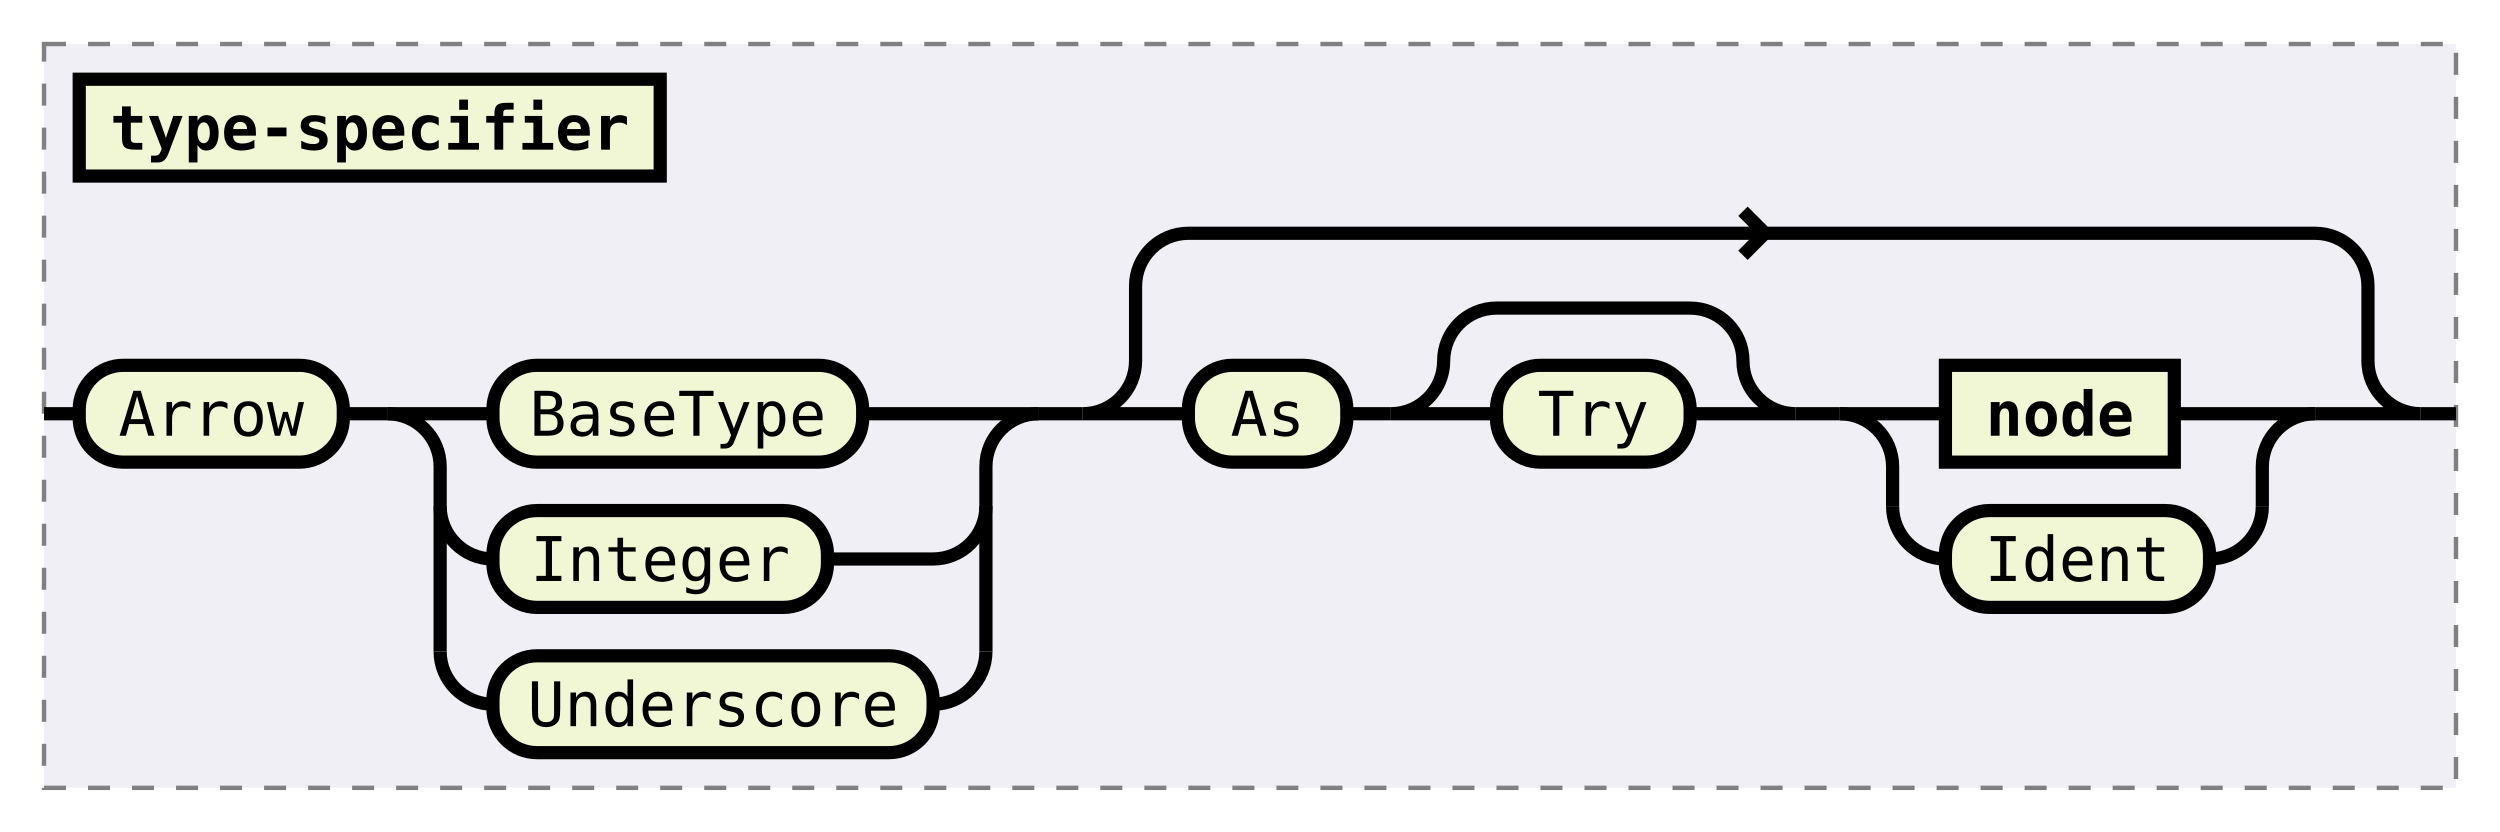
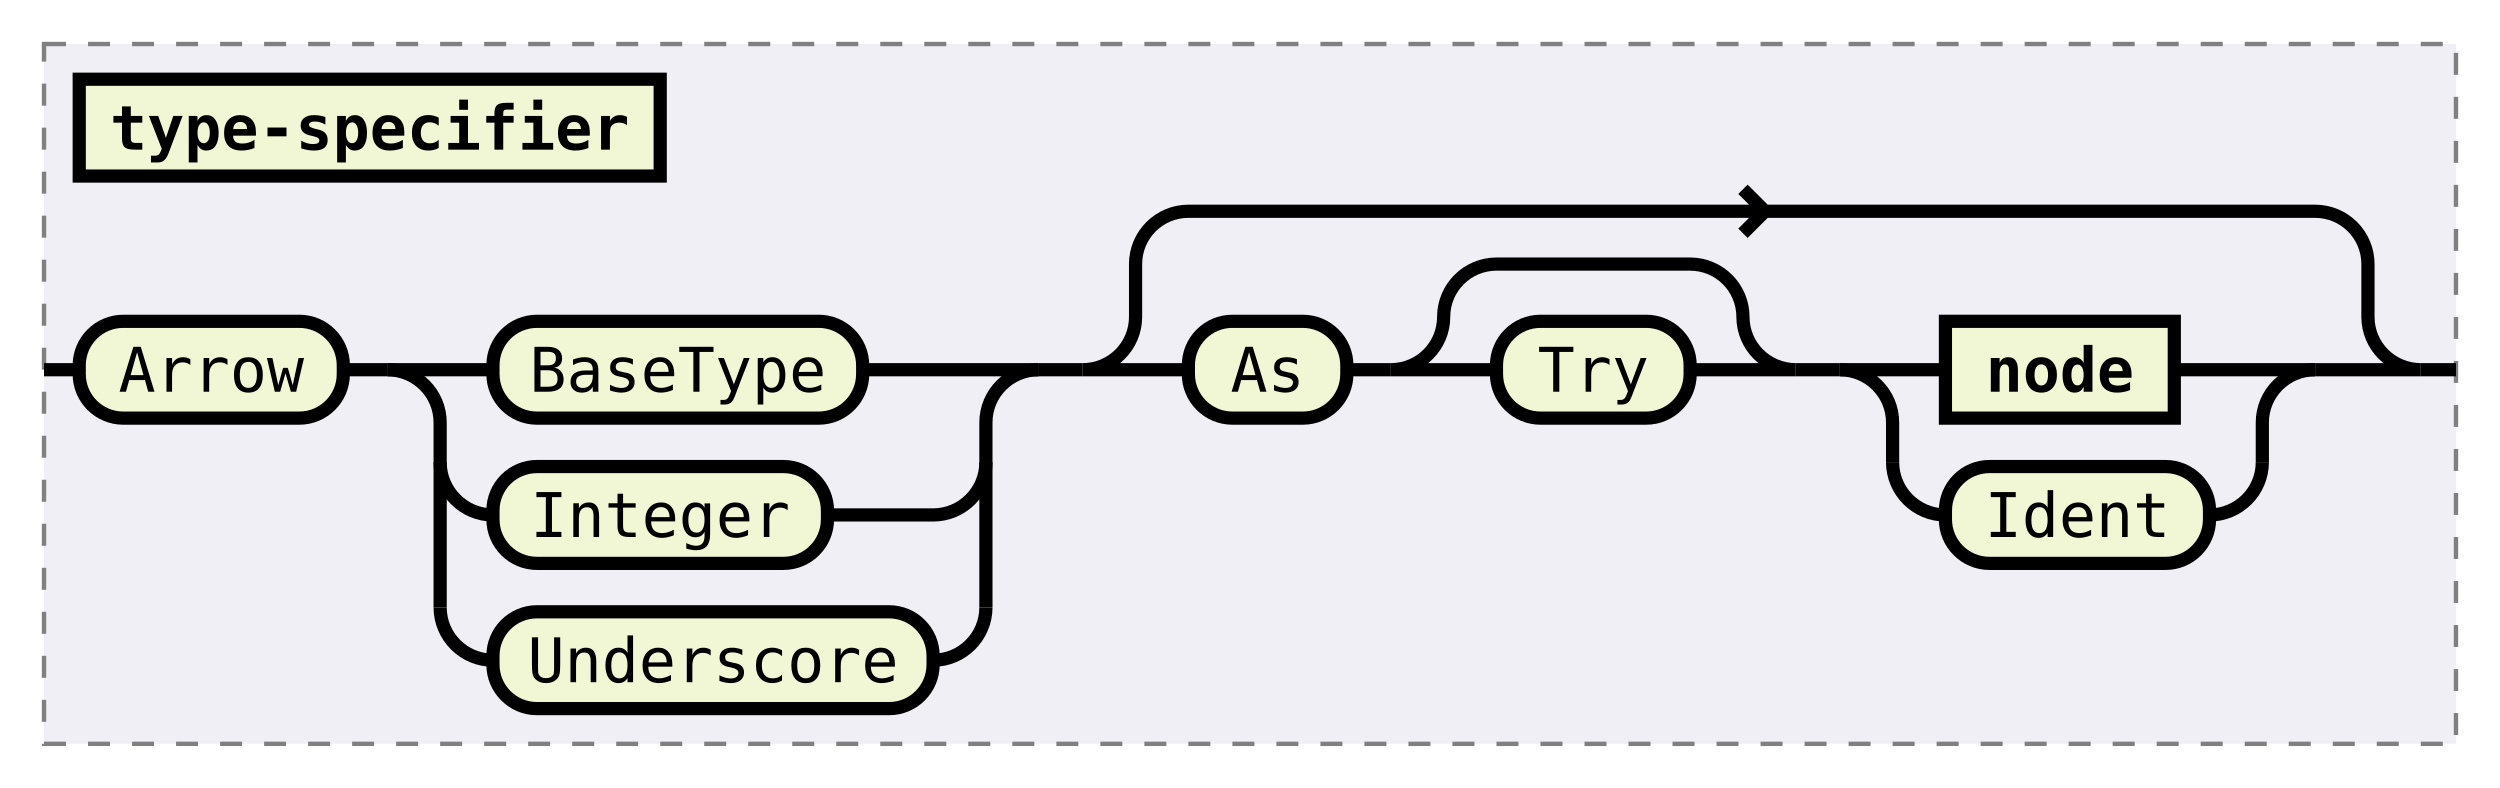
- <svg xmlns="http://www.w3.org/2000/svg" class="railroad" viewBox="0 0 568 189">
+ <svg xmlns="http://www.w3.org/2000/svg" class="railroad" viewBox="0 0 568 179">
  <style type="text/css">
svg.railroad {
background-color: hsl(30, 20%, 95%);
background-size: 15px 15px;
background-image: linear-gradient(to right, rgba(30, 30, 30, .05) 1px, transparent 1px),
		  linear-gradient(to bottom, rgba(30, 30, 30, .05) 1px, transparent 1px);
}

svg.railroad rect.railroad_canvas {
stroke-width: 0px;
fill: none;
}

svg.railroad path {
stroke-width: 3px;
stroke: black;
fill: none;
}

svg.railroad .debug {
stroke-width: 1px;
stroke: red;
}

svg.railroad text {
font: 14px monospace;
text-anchor: middle;
}

svg.railroad .nonterminal text {
font-weight: bold;
}

svg.railroad text.comment {
font: italic 12px monospace;
}

svg.railroad rect {
stroke-width: 3px;
stroke: black;
fill:hsl(-290, 70%, 90%);
}

svg.railroad g.labeledbox &gt; rect {
stroke-width: 1px;
stroke: grey;
stroke-dasharray: 5px;
- fill: rgb(90, 90, 150);
- fill-opacity: .1;
+ fill:rgba(90, 90, 150, .1);
}
</style>
  <rect width="100%" height="100%" class="railroad_canvas" />
  <g class="sequence">
    <g class="verticalgrid">
      <g class="labeledbox">
-         <rect x="10" y="10" height="169" width="548" />
-         <path d=" M 10 94 h 8 m 532 0 h 8" />
+         <rect x="10" y="10" height="159" width="548" />
+         <path d=" M 10 84 h 8 m 532 0 h 8" />
        <g class="nonterminal">
          <rect x="18" y="18" height="22" width="132" />
          <text x="84" y="34">
type-specifier</text>
        </g>
        <g class="sequence">
          <g class="sequence">
            <g class="terminal">
-               <rect x="18" y="83" height="22" width="60" rx="10" ry="10" />
-               <text x="48" y="99">
+               <rect x="18" y="73" height="22" width="60" rx="10" ry="10" />
+               <text x="48" y="89">
Arrow</text>
            </g>
            <g class="choice">
-               <path d=" M 88 94 h 24 m 84 0 h 40" />
+               <path d=" M 88 84 h 24 m 84 0 h 40" />
              <g class="terminal">
-                 <rect x="112" y="83" height="22" width="84" rx="10" ry="10" />
-                 <text x="154" y="99">
+                 <rect x="112" y="73" height="22" width="84" rx="10" ry="10" />
+                 <text x="154" y="89">
BaseType</text>
              </g>
-               <path d=" M 88 94 a 12 12 0 0 1 12 12 v 9 m 124 0 v -9 a 12 12 0 0 1 12 -12" />
-               <path d=" M 100 115 v 33 m 124 0 v -33" />
-               <path d=" M 100 115 v 0 a 12 12 0 0 0 12 12 m 76 0 h 24 a 12 12 0 0 0 12 -12 v 0" />
+               <path d=" M 88 84 a 12 12 0 0 1 12 12 v 9 m 124 0 v -9 a 12 12 0 0 1 12 -12" />
+               <path d=" M 100 105 v 33 m 124 0 v -33" />
+               <path d=" M 100 105 v 0 a 12 12 0 0 0 12 12 m 76 0 h 24 a 12 12 0 0 0 12 -12 v 0" />
              <g class="terminal">
-                 <rect x="112" y="116" height="22" width="76" rx="10" ry="10" />
-                 <text x="150" y="132">
+                 <rect x="112" y="106" height="22" width="76" rx="10" ry="10" />
+                 <text x="150" y="122">
Integer</text>
              </g>
-               <path d=" M 100 148 v 0 a 12 12 0 0 0 12 12 m 100 0 h 0 a 12 12 0 0 0 12 -12 v 0" />
+               <path d=" M 100 138 v 0 a 12 12 0 0 0 12 12 m 100 0 h 0 a 12 12 0 0 0 12 -12 v 0" />
              <g class="terminal">
-                 <rect x="112" y="149" height="22" width="100" rx="10" ry="10" />
-                 <text x="162" y="165">
+                 <rect x="112" y="139" height="22" width="100" rx="10" ry="10" />
+                 <text x="162" y="155">
Underscore</text>
              </g>
            </g>
-             <path d=" M 78 94 h 10" />
+             <path d=" M 78 84 h 10" />
          </g>
          <g class="optional">
-             <path d=" M 246 94 h 24 m -24 0 a 12 12 0 0 0 12 -12 v -17 a 12 12 0 0 1 12 -12 h 256 m -125 0 l -5 -5 m 0 10 l 5 -5 m 125 0 a 12 12 0 0 1 12 12 v 17 a 12 12 0 0 0 12 12 h -24" />
+             <path d=" M 246 84 h 24 m -24 0 a 12 12 0 0 0 12 -12 v -12 a 12 12 0 0 1 12 -12 h 256 m -125 0 l -5 -5 m 0 10 l 5 -5 m 125 0 a 12 12 0 0 1 12 12 v 12 a 12 12 0 0 0 12 12 h -24" />
            <g class="sequence">
              <g class="sequence">
                <g class="terminal">
-                   <rect x="270" y="83" height="22" width="36" rx="10" ry="10" />
-                   <text x="288" y="99">
+                   <rect x="270" y="73" height="22" width="36" rx="10" ry="10" />
+                   <text x="288" y="89">
As</text>
                </g>
                <g class="optional">
-                   <path d=" M 316 94 h 24 m -24 0 a 12 12 0 0 0 12 -12 v 0 a 12 12 0 0 1 12 -12 h 44 a 12 12 0 0 1 12 12 v 0 a 12 12 0 0 0 12 12 h -24" />
+                   <path d=" M 316 84 h 24 m -24 0 a 12 12 0 0 0 12 -12 v 0 a 12 12 0 0 1 12 -12 h 44 a 12 12 0 0 1 12 12 v 0 a 12 12 0 0 0 12 12 h -24" />
                  <g class="terminal">
-                     <rect x="340" y="83" height="22" width="44" rx="10" ry="10" />
-                     <text x="362" y="99">
+                     <rect x="340" y="73" height="22" width="44" rx="10" ry="10" />
+                     <text x="362" y="89">
Try</text>
                  </g>
                </g>
-                 <path d=" M 306 94 h 10" />
+                 <path d=" M 306 84 h 10" />
              </g>
              <g class="choice">
-                 <path d=" M 418 94 h 24 m 52 0 h 32" />
+                 <path d=" M 418 84 h 24 m 52 0 h 32" />
                <g class="nonterminal">
-                   <rect x="442" y="83" height="22" width="52" />
-                   <text x="468" y="99">
+                   <rect x="442" y="73" height="22" width="52" />
+                   <text x="468" y="89">
node</text>
                </g>
-                 <path d=" M 418 94 a 12 12 0 0 1 12 12 v 9 m 84 0 v -9 a 12 12 0 0 1 12 -12" />
-                 <path d=" M 430 115 v 0 a 12 12 0 0 0 12 12 m 60 0 h 0 a 12 12 0 0 0 12 -12 v 0" />
+                 <path d=" M 418 84 a 12 12 0 0 1 12 12 v 9 m 84 0 v -9 a 12 12 0 0 1 12 -12" />
+                 <path d=" M 430 105 v 0 a 12 12 0 0 0 12 12 m 60 0 h 0 a 12 12 0 0 0 12 -12 v 0" />
                <g class="terminal">
-                   <rect x="442" y="116" height="22" width="60" rx="10" ry="10" />
-                   <text x="472" y="132">
+                   <rect x="442" y="106" height="22" width="60" rx="10" ry="10" />
+                   <text x="472" y="122">
Ident</text>
                </g>
              </g>
-               <path d=" M 408 94 h 10" />
+               <path d=" M 408 84 h 10" />
            </g>
          </g>
-           <path d=" M 236 94 h 10" />
+           <path d=" M 236 84 h 10" />
        </g>
      </g>
    </g>
  </g>
</svg>
